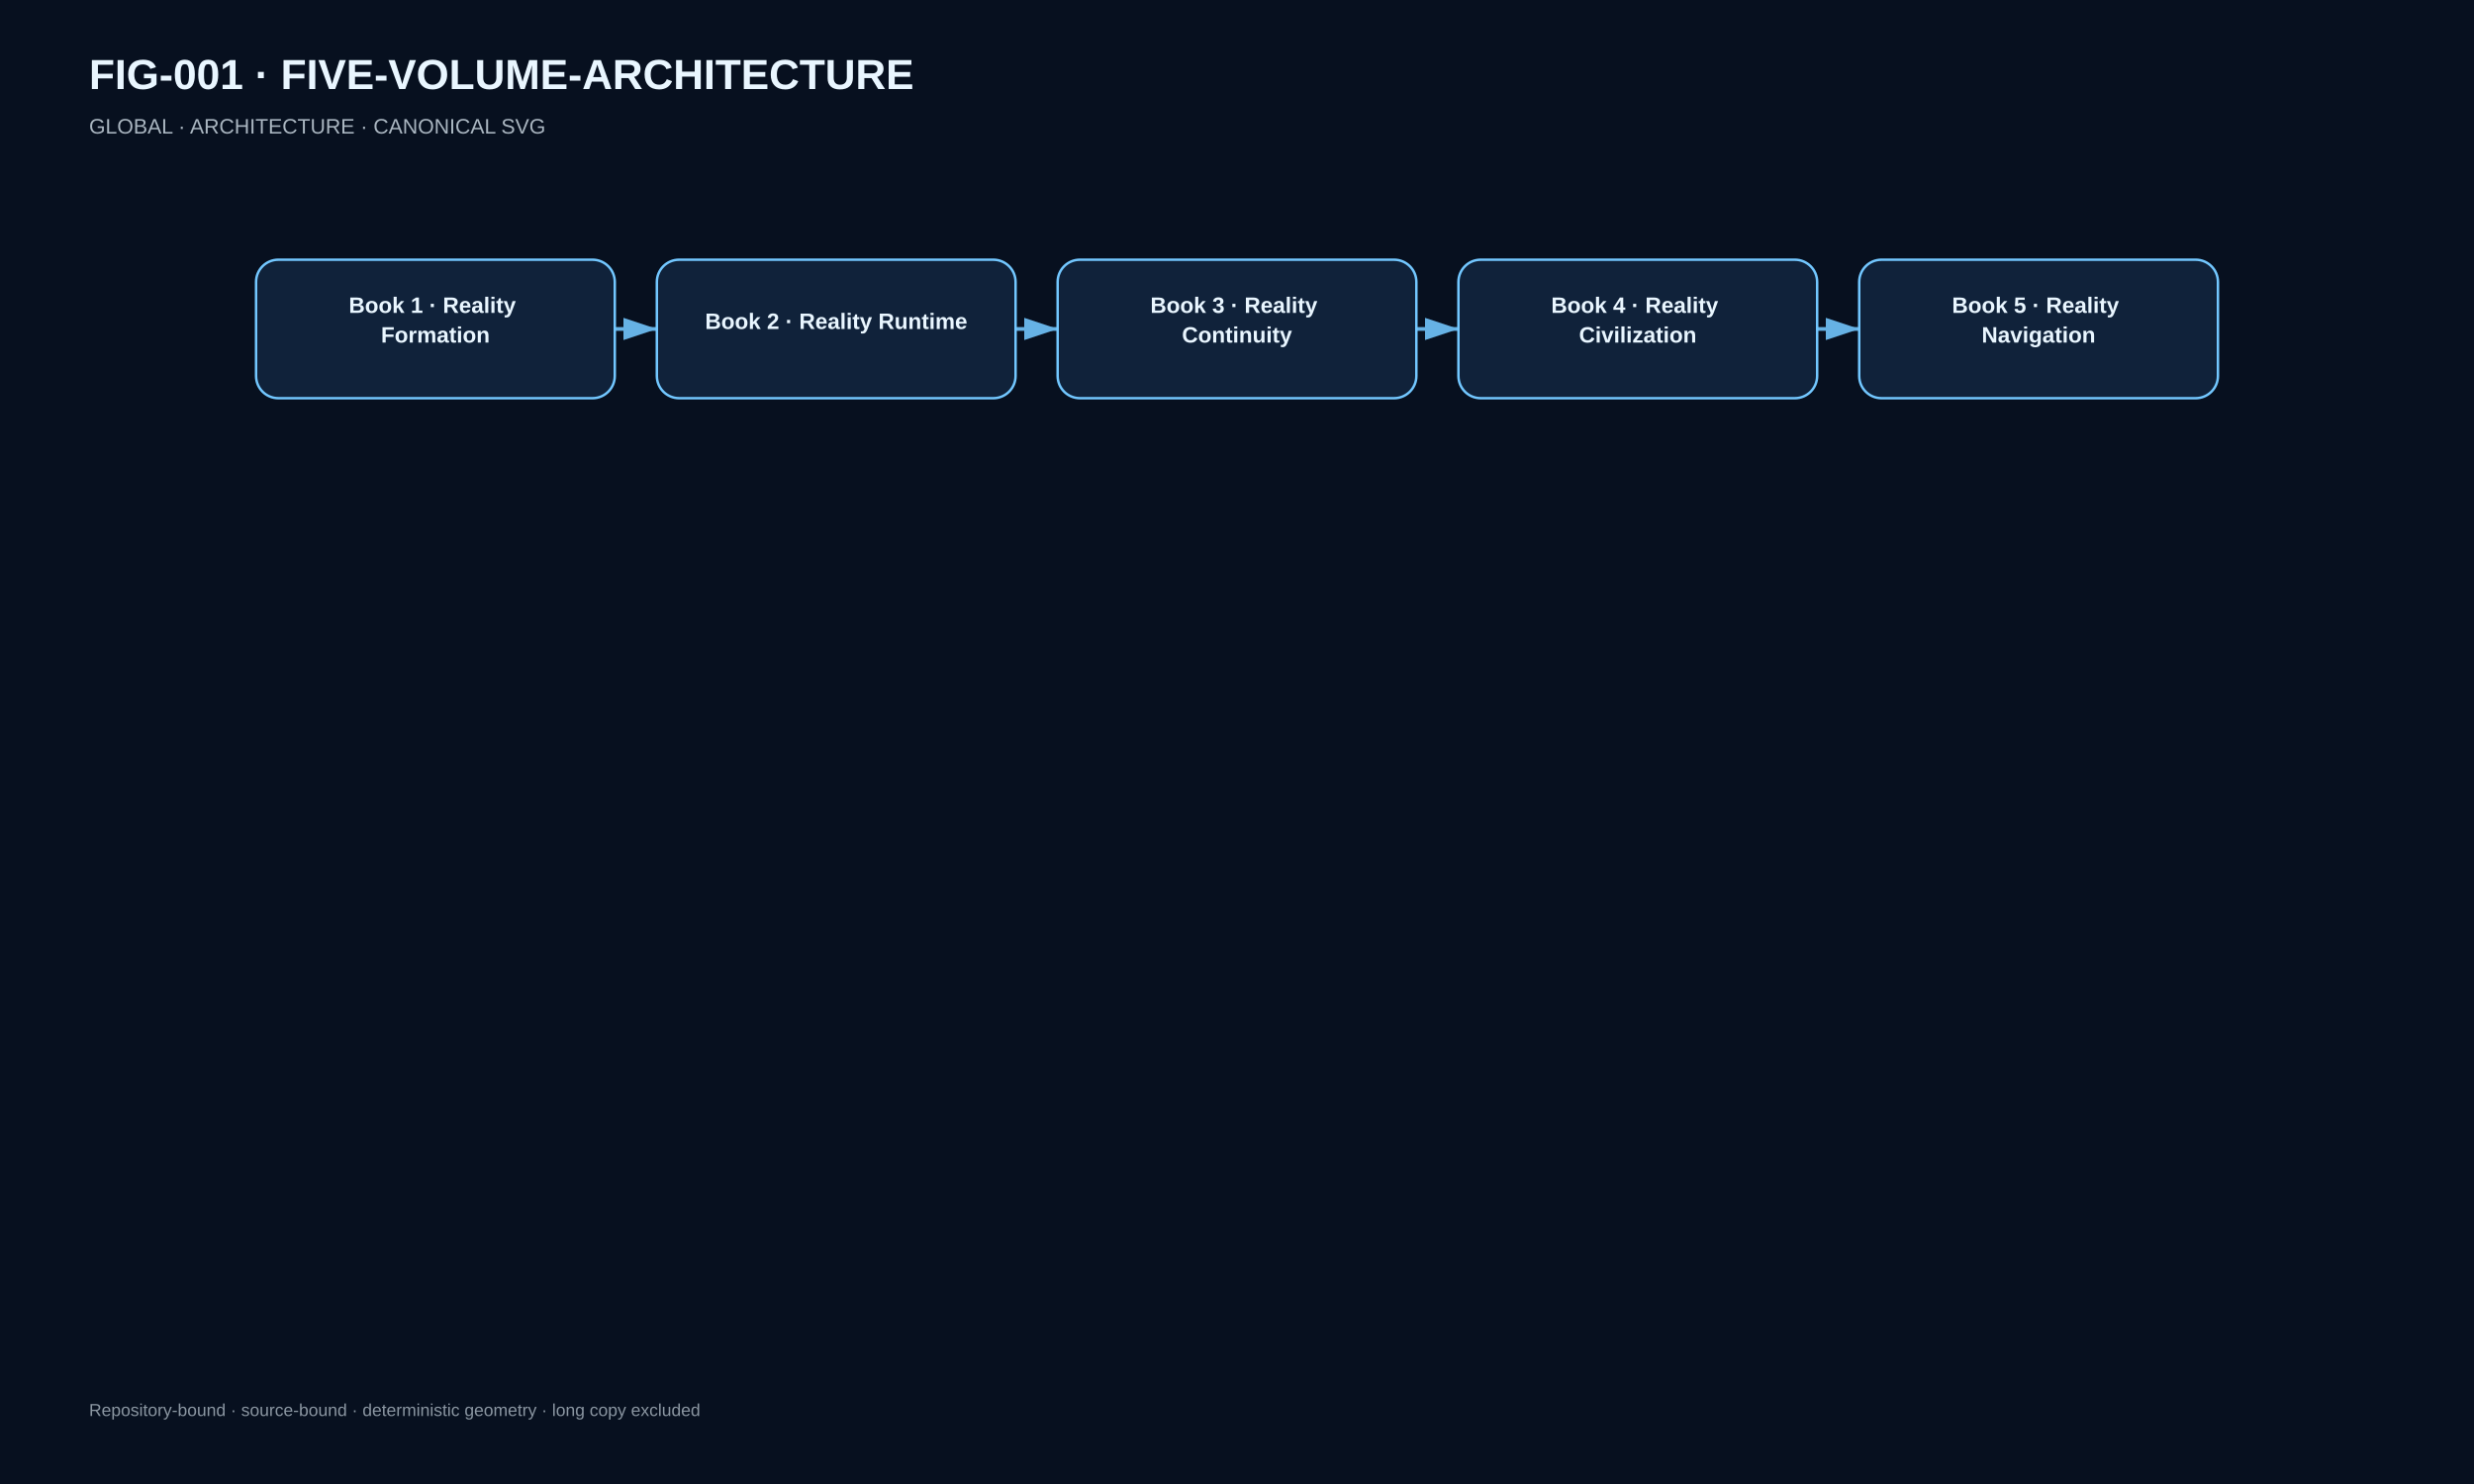
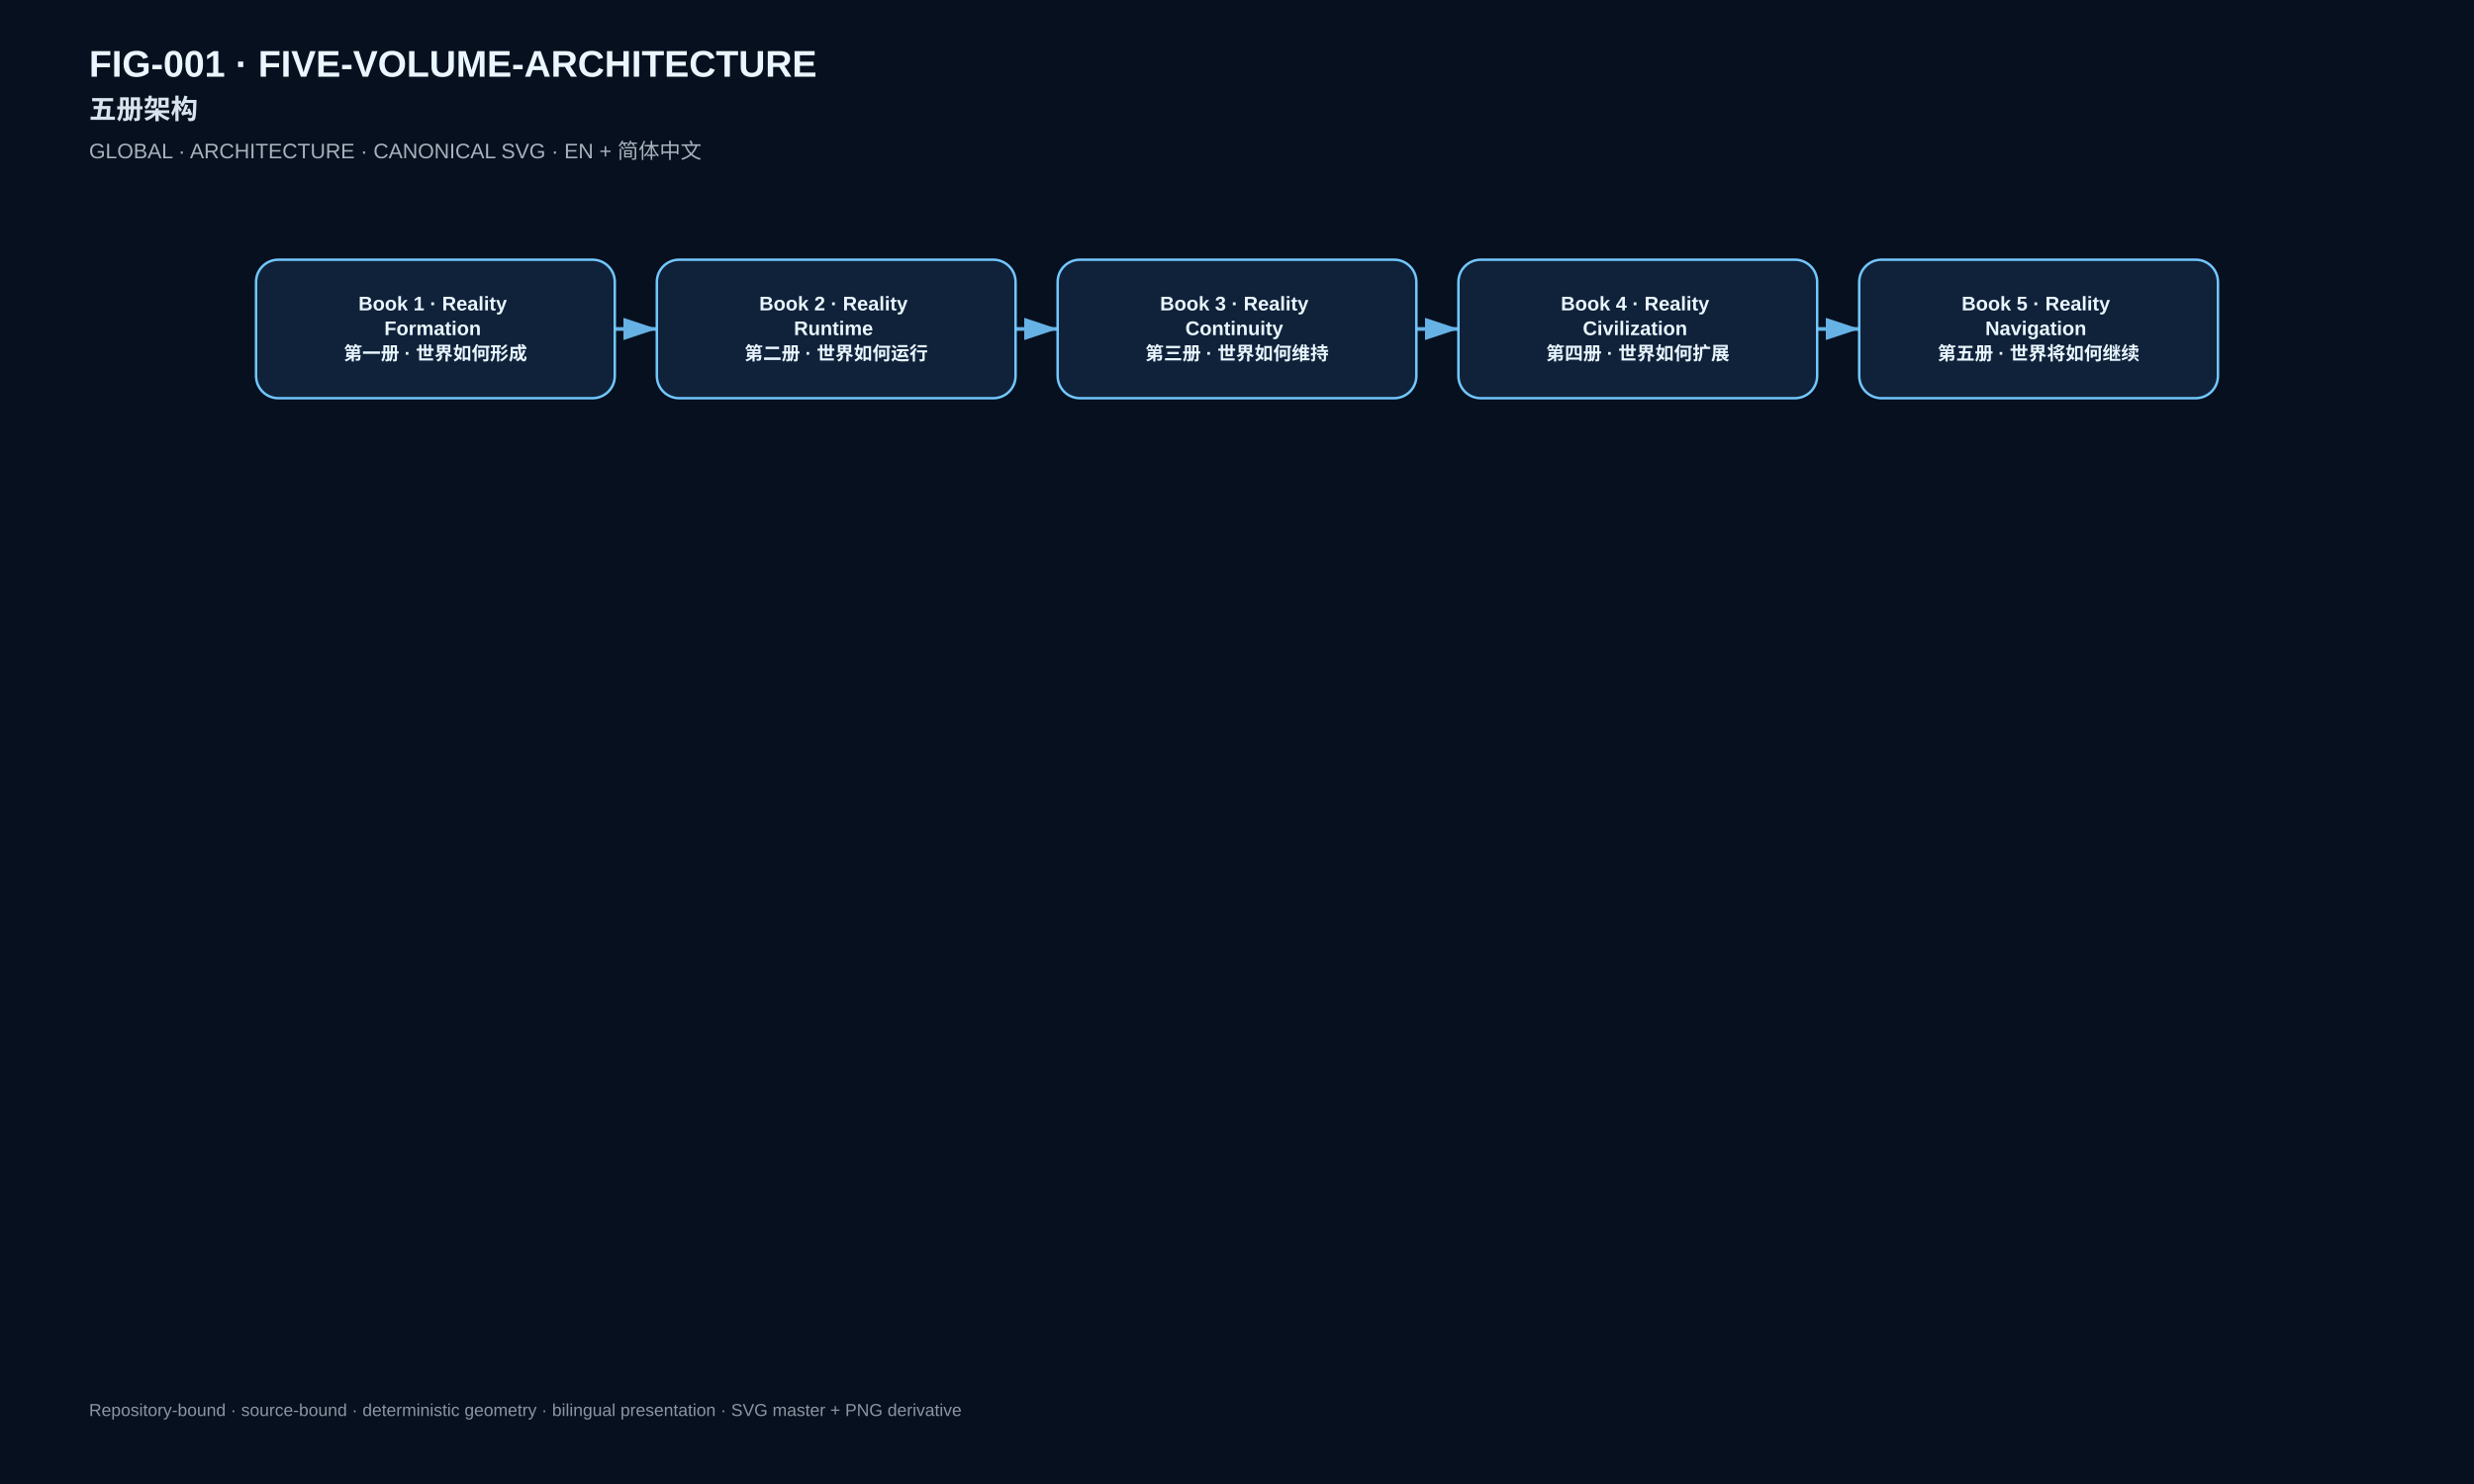
- <svg xmlns="http://www.w3.org/2000/svg" viewBox="0 0 2000 1200" width="2000" height="1200" data-figure-id="FIG-001" data-renderer-version="FIG-RENDERER-1.0.0" data-style-version="FIG-STYLE-1.0.0">
+ <svg xmlns="http://www.w3.org/2000/svg" viewBox="0 0 2000 1200" width="2000" height="1200" data-figure-id="FIG-001" data-renderer-version="FIG-RENDERER-1.1.0" data-style-version="FIG-STYLE-1.1.0" data-presentation-locales="en,zh-Hans">
  <defs>
    <marker id="arrow" markerWidth="10" markerHeight="10" refX="9" refY="3" orient="auto" markerUnits="strokeWidth">
      <path d="M0,0 L0,6 L9,3 z" fill="#72c7ff" />
    </marker>
  </defs>
  <rect width="100%" height="100%" fill="#07101f" />
-   <text x="72" y="72" fill="#e9f6ff" font-family="Arial, Helvetica, sans-serif" font-size="34" font-weight="700">FIG-001 · FIVE-VOLUME-ARCHITECTURE</text>
-   <text x="72" y="108" fill="#e9f6ff" opacity="0.72" font-family="Arial, Helvetica, sans-serif" font-size="17">GLOBAL · ARCHITECTURE · CANONICAL SVG</text>
+   <text x="72" y="62" fill="#e9f6ff" font-family="Arial, 'Noto Sans CJK SC', 'Microsoft YaHei', sans-serif" font-size="30" font-weight="700">FIG-001 · FIVE-VOLUME-ARCHITECTURE</text>
+   <text x="72" y="96" fill="#e9f6ff" opacity="0.92" font-family="Arial, 'Noto Sans CJK SC', 'Microsoft YaHei', sans-serif" font-size="22" font-weight="600" data-localized-title="zh-Hans">五册架构</text>
+   <text x="72" y="128" fill="#e9f6ff" opacity="0.70" font-family="Arial, 'Noto Sans CJK SC', 'Microsoft YaHei', sans-serif" font-size="17">GLOBAL · ARCHITECTURE · CANONICAL SVG · EN + 简体中文</text>
  <g id="edge-FIG-001-E01" data-from="FIG-001-N01" data-to="FIG-001-N02" data-relation="NEXT_VOLUME">
    <path d="M 497 266 L 514 266 L 514 266 L 531 266" fill="none" stroke="#72c7ff" stroke-width="3" stroke-linejoin="round" marker-end="url(#arrow)" opacity="0.88" />
  </g>
  <g id="edge-FIG-001-E02" data-from="FIG-001-N02" data-to="FIG-001-N03" data-relation="NEXT_VOLUME">
    <path d="M 821 266 L 838 266 L 838 266 L 855 266" fill="none" stroke="#72c7ff" stroke-width="3" stroke-linejoin="round" marker-end="url(#arrow)" opacity="0.88" />
  </g>
  <g id="edge-FIG-001-E03" data-from="FIG-001-N03" data-to="FIG-001-N04" data-relation="NEXT_VOLUME">
    <path d="M 1145 266 L 1162 266 L 1162 266 L 1179 266" fill="none" stroke="#72c7ff" stroke-width="3" stroke-linejoin="round" marker-end="url(#arrow)" opacity="0.88" />
  </g>
  <g id="edge-FIG-001-E04" data-from="FIG-001-N04" data-to="FIG-001-N05" data-relation="NEXT_VOLUME">
    <path d="M 1469 266 L 1486 266 L 1486 266 L 1503 266" fill="none" stroke="#72c7ff" stroke-width="3" stroke-linejoin="round" marker-end="url(#arrow)" opacity="0.88" />
  </g>
-   <g id="node-FIG-001-N01" data-figure-node="FIG-001-N01" data-semantic-key="BOOK_1">
+   <g id="node-FIG-001-N01" data-figure-node="FIG-001-N01" data-semantic-key="BOOK_1" data-canonical-label="Book 1 · Reality Formation" data-localized-label="第一册 · 世界如何形成">
    <rect x="207" y="210" width="290" height="112" rx="18" fill="#10223a" stroke="#72c7ff" stroke-width="2" />
-     <text x="352" y="253" text-anchor="middle" fill="#e9f6ff" font-family="Arial, Helvetica, sans-serif" font-size="18" font-weight="700">
+     <text x="352" y="251" text-anchor="middle" fill="#e9f6ff" font-family="Arial, 'Noto Sans CJK SC', 'Microsoft YaHei', sans-serif" font-size="16" font-weight="700">
      <tspan x="352" dy="0">Book 1 · Reality</tspan>
-       <tspan x="352" dy="24">Formation</tspan>
+       <tspan x="352" dy="20">Formation</tspan>
+       <tspan x="352" dy="20" font-size="15" font-weight="600" opacity="0.86">第一册 · 世界如何形成</tspan>
    </text>
  </g>
-   <g id="node-FIG-001-N02" data-figure-node="FIG-001-N02" data-semantic-key="BOOK_2">
+   <g id="node-FIG-001-N02" data-figure-node="FIG-001-N02" data-semantic-key="BOOK_2" data-canonical-label="Book 2 · Reality Runtime" data-localized-label="第二册 · 世界如何运行">
    <rect x="531" y="210" width="290" height="112" rx="18" fill="#10223a" stroke="#72c7ff" stroke-width="2" />
-     <text x="676" y="266" text-anchor="middle" fill="#e9f6ff" font-family="Arial, Helvetica, sans-serif" font-size="18" font-weight="700">
-       <tspan x="676" dy="0">Book 2 · Reality Runtime</tspan>
+     <text x="676" y="251" text-anchor="middle" fill="#e9f6ff" font-family="Arial, 'Noto Sans CJK SC', 'Microsoft YaHei', sans-serif" font-size="16" font-weight="700">
+       <tspan x="676" dy="0">Book 2 · Reality</tspan>
+       <tspan x="676" dy="20">Runtime</tspan>
+       <tspan x="676" dy="20" font-size="15" font-weight="600" opacity="0.86">第二册 · 世界如何运行</tspan>
    </text>
  </g>
-   <g id="node-FIG-001-N03" data-figure-node="FIG-001-N03" data-semantic-key="BOOK_3">
+   <g id="node-FIG-001-N03" data-figure-node="FIG-001-N03" data-semantic-key="BOOK_3" data-canonical-label="Book 3 · Reality Continuity" data-localized-label="第三册 · 世界如何维持">
    <rect x="855" y="210" width="290" height="112" rx="18" fill="#10223a" stroke="#72c7ff" stroke-width="2" />
-     <text x="1000" y="253" text-anchor="middle" fill="#e9f6ff" font-family="Arial, Helvetica, sans-serif" font-size="18" font-weight="700">
+     <text x="1000" y="251" text-anchor="middle" fill="#e9f6ff" font-family="Arial, 'Noto Sans CJK SC', 'Microsoft YaHei', sans-serif" font-size="16" font-weight="700">
      <tspan x="1000" dy="0">Book 3 · Reality</tspan>
-       <tspan x="1000" dy="24">Continuity</tspan>
+       <tspan x="1000" dy="20">Continuity</tspan>
+       <tspan x="1000" dy="20" font-size="15" font-weight="600" opacity="0.86">第三册 · 世界如何维持</tspan>
    </text>
  </g>
-   <g id="node-FIG-001-N04" data-figure-node="FIG-001-N04" data-semantic-key="BOOK_4">
+   <g id="node-FIG-001-N04" data-figure-node="FIG-001-N04" data-semantic-key="BOOK_4" data-canonical-label="Book 4 · Reality Civilization" data-localized-label="第四册 · 世界如何扩展">
    <rect x="1179" y="210" width="290" height="112" rx="18" fill="#10223a" stroke="#72c7ff" stroke-width="2" />
-     <text x="1324" y="253" text-anchor="middle" fill="#e9f6ff" font-family="Arial, Helvetica, sans-serif" font-size="18" font-weight="700">
+     <text x="1324" y="251" text-anchor="middle" fill="#e9f6ff" font-family="Arial, 'Noto Sans CJK SC', 'Microsoft YaHei', sans-serif" font-size="16" font-weight="700">
      <tspan x="1324" dy="0">Book 4 · Reality</tspan>
-       <tspan x="1324" dy="24">Civilization</tspan>
+       <tspan x="1324" dy="20">Civilization</tspan>
+       <tspan x="1324" dy="20" font-size="15" font-weight="600" opacity="0.86">第四册 · 世界如何扩展</tspan>
    </text>
  </g>
-   <g id="node-FIG-001-N05" data-figure-node="FIG-001-N05" data-semantic-key="BOOK_5">
+   <g id="node-FIG-001-N05" data-figure-node="FIG-001-N05" data-semantic-key="BOOK_5" data-canonical-label="Book 5 · Reality Navigation" data-localized-label="第五册 · 世界将如何继续">
    <rect x="1503" y="210" width="290" height="112" rx="18" fill="#10223a" stroke="#72c7ff" stroke-width="2" />
-     <text x="1648" y="253" text-anchor="middle" fill="#e9f6ff" font-family="Arial, Helvetica, sans-serif" font-size="18" font-weight="700">
+     <text x="1648" y="251" text-anchor="middle" fill="#e9f6ff" font-family="Arial, 'Noto Sans CJK SC', 'Microsoft YaHei', sans-serif" font-size="16" font-weight="700">
      <tspan x="1648" dy="0">Book 5 · Reality</tspan>
-       <tspan x="1648" dy="24">Navigation</tspan>
+       <tspan x="1648" dy="20">Navigation</tspan>
+       <tspan x="1648" dy="20" font-size="15" font-weight="600" opacity="0.86">第五册 · 世界将如何继续</tspan>
    </text>
  </g>
-   <text x="72" y="1145" fill="#e9f6ff" opacity="0.58" font-family="Arial, Helvetica, sans-serif" font-size="14">Repository-bound · source-bound · deterministic geometry · long copy excluded</text>
+   <text x="72" y="1145" fill="#e9f6ff" opacity="0.58" font-family="Arial, 'Noto Sans CJK SC', 'Microsoft YaHei', sans-serif" font-size="14">Repository-bound · source-bound · deterministic geometry · bilingual presentation · SVG master + PNG derivative</text>
</svg>
